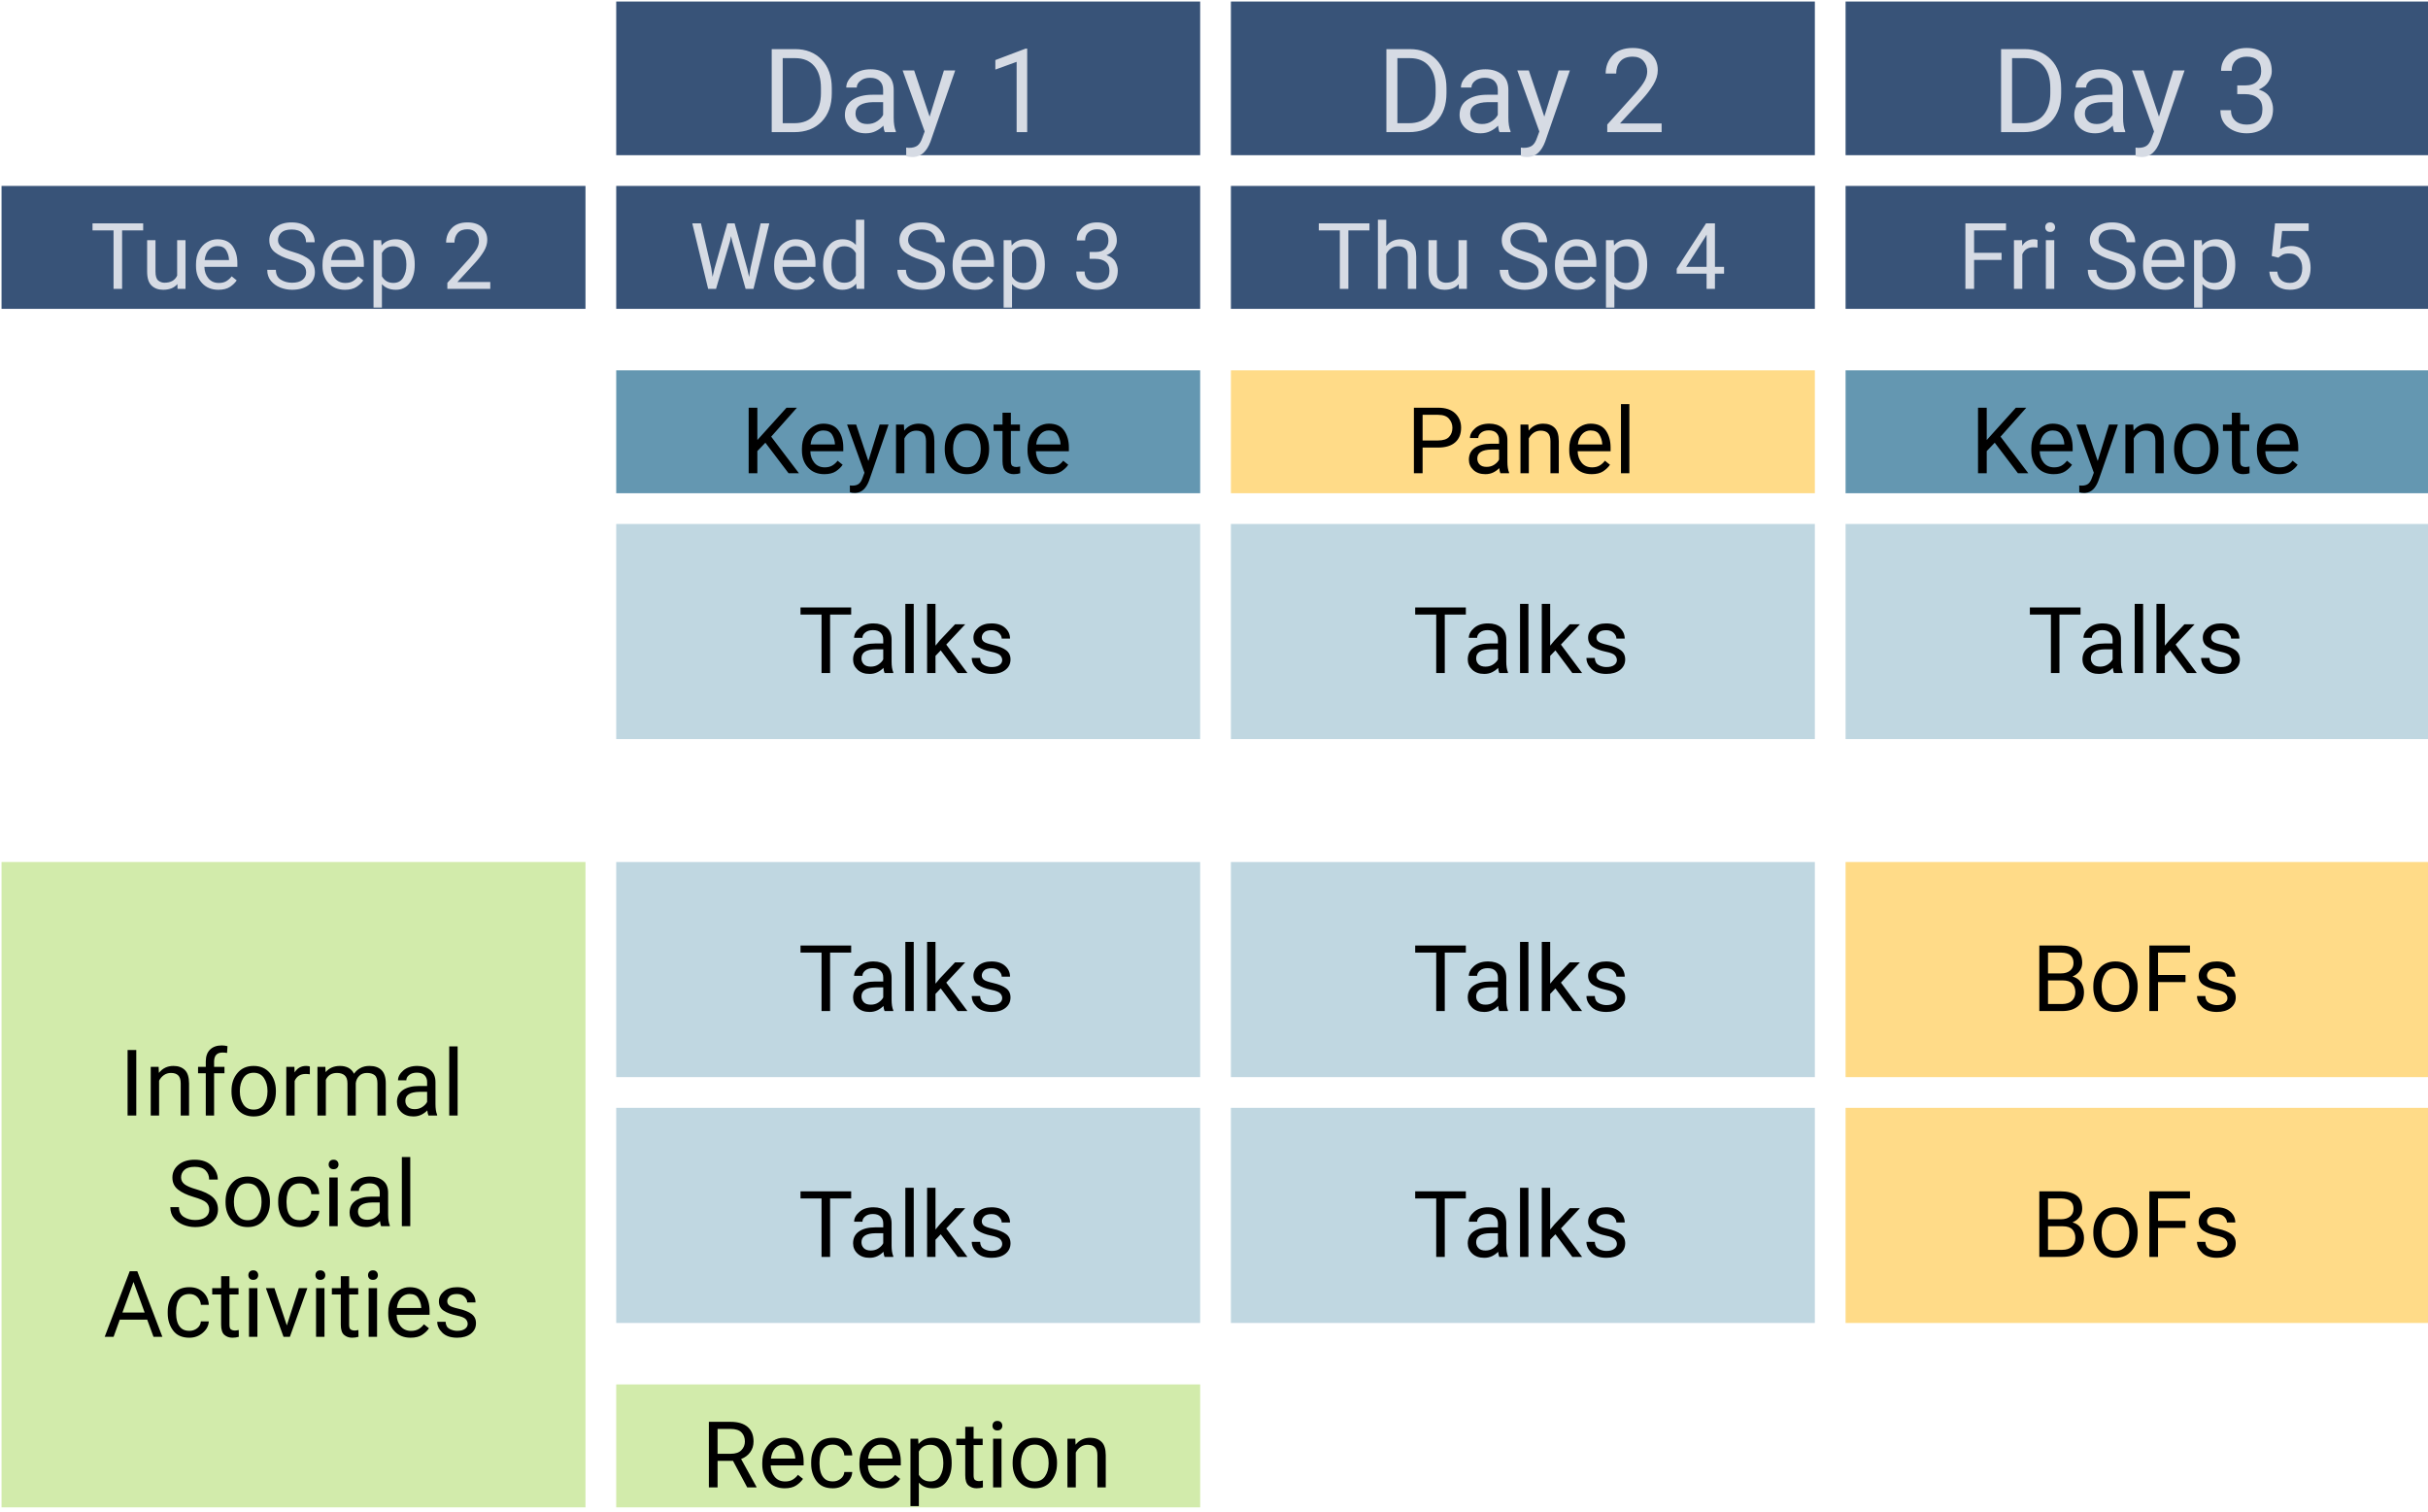
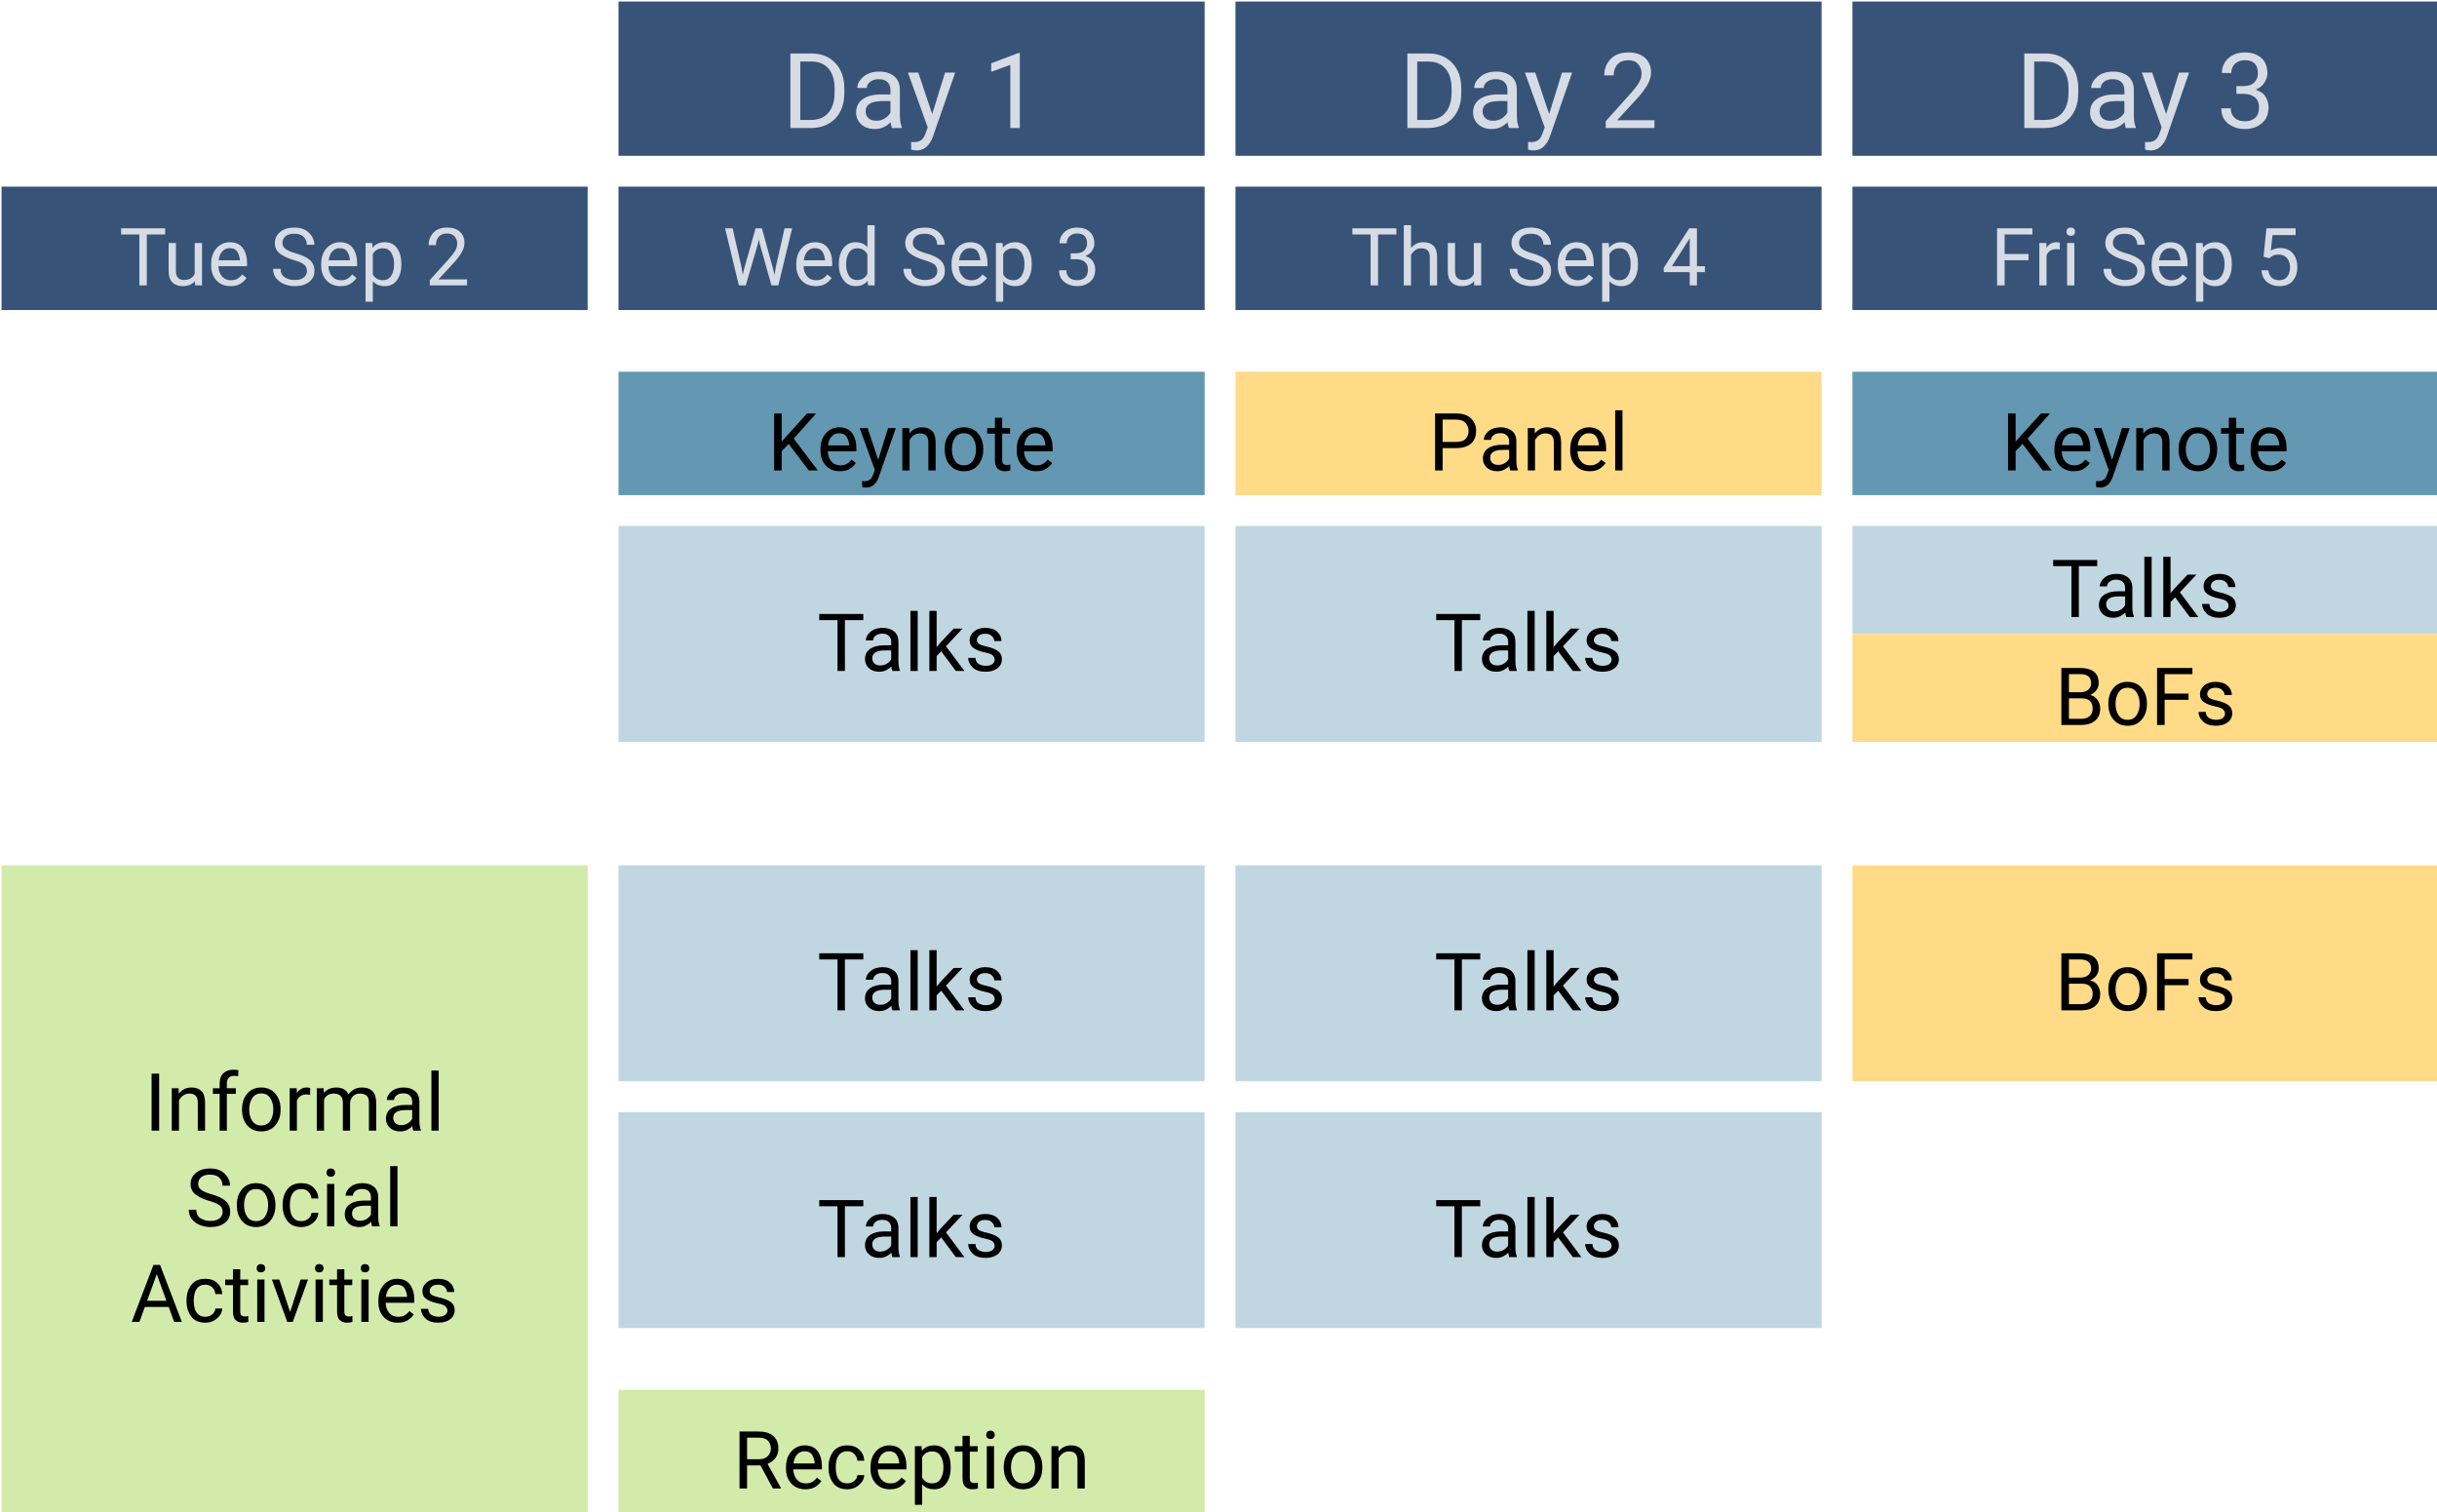
- <svg xmlns="http://www.w3.org/2000/svg" style="background: transparent; background-color: transparent; color-scheme: light dark;" version="1.1" width="790px" height="492px" viewBox="-0.5 -0.5 790 492" content="&lt;mxfile host=&quot;Electron&quot; agent=&quot;Mozilla/5.0 (Macintosh; Intel Mac OS X 10_15_7) AppleWebKit/537.36 (KHTML, like Gecko) draw.io/27.0.9 Chrome/134.0.7.205 Electron/35.4.0 Safari/537.36&quot; scale=&quot;1&quot; border=&quot;0&quot; version=&quot;27.0.9&quot;&gt;&#10;  &lt;diagram name=&quot;Page-1&quot; id=&quot;paY2k2uHaaX1umHqWP7c&quot;&gt;&#10;    &lt;mxGraphModel dx=&quot;970&quot; dy=&quot;716&quot; grid=&quot;1&quot; gridSize=&quot;10&quot; guides=&quot;1&quot; tooltips=&quot;1&quot; connect=&quot;1&quot; arrows=&quot;1&quot; fold=&quot;1&quot; page=&quot;1&quot; pageScale=&quot;1&quot; pageWidth=&quot;827&quot; pageHeight=&quot;1169&quot; math=&quot;0&quot; shadow=&quot;0&quot;&gt;&#10;      &lt;root&gt;&#10;        &lt;mxCell id=&quot;0&quot; /&gt;&#10;        &lt;mxCell id=&quot;1&quot; parent=&quot;0&quot; /&gt;&#10;        &lt;mxCell id=&quot;GaKuWDPM29uswf_1zuqV-1&quot; value=&quot;Keynote&quot; style=&quot;rounded=0;fillColor=light-dark(#6497B1,#447995);fontFamily=roboto;fontStyle=0;fontSize=30;strokeColor=none;&quot; parent=&quot;1&quot; vertex=&quot;1&quot;&gt;&#10;          &lt;mxGeometry x=&quot;440&quot; y=&quot;140&quot; width=&quot;190&quot; height=&quot;40&quot; as=&quot;geometry&quot; /&gt;&#10;        &lt;/mxCell&gt;&#10;        &lt;mxCell id=&quot;GaKuWDPM29uswf_1zuqV-2&quot; value=&quot;Talks&quot; style=&quot;rounded=0;fillColor=light-dark(#C0D7E1,#94BBCC);fontFamily=roboto;fontStyle=0;fontSize=30;strokeColor=none;&quot; parent=&quot;1&quot; vertex=&quot;1&quot;&gt;&#10;          &lt;mxGeometry x=&quot;440&quot; y=&quot;190&quot; width=&quot;190&quot; height=&quot;70&quot; as=&quot;geometry&quot; /&gt;&#10;        &lt;/mxCell&gt;&#10;        &lt;mxCell id=&quot;GaKuWDPM29uswf_1zuqV-4&quot; value=&quot;Panel&quot; style=&quot;rounded=0;fillColor=light-dark(#FFDB88,#FFCA5F);fontFamily=roboto;fontStyle=0;fontSize=30;strokeColor=none;&quot; parent=&quot;1&quot; vertex=&quot;1&quot;&gt;&#10;          &lt;mxGeometry x=&quot;640&quot; y=&quot;140&quot; width=&quot;190&quot; height=&quot;40&quot; as=&quot;geometry&quot; /&gt;&#10;        &lt;/mxCell&gt;&#10;        &lt;mxCell id=&quot;GaKuWDPM29uswf_1zuqV-5&quot; value=&quot;Talks&quot; style=&quot;rounded=0;fillColor=light-dark(#C0D7E1,#94BBCC);fontFamily=roboto;fontStyle=0;fontSize=30;strokeColor=none;&quot; parent=&quot;1&quot; vertex=&quot;1&quot;&gt;&#10;          &lt;mxGeometry x=&quot;440&quot; y=&quot;300&quot; width=&quot;190&quot; height=&quot;70&quot; as=&quot;geometry&quot; /&gt;&#10;        &lt;/mxCell&gt;&#10;        &lt;mxCell id=&quot;GaKuWDPM29uswf_1zuqV-6&quot; value=&quot;Talks&quot; style=&quot;rounded=0;fillColor=light-dark(#C0D7E1,#94BBCC);fontFamily=roboto;fontStyle=0;fontSize=30;strokeColor=none;&quot; parent=&quot;1&quot; vertex=&quot;1&quot;&gt;&#10;          &lt;mxGeometry x=&quot;440&quot; y=&quot;380&quot; width=&quot;190&quot; height=&quot;70&quot; as=&quot;geometry&quot; /&gt;&#10;        &lt;/mxCell&gt;&#10;        &lt;mxCell id=&quot;GaKuWDPM29uswf_1zuqV-7&quot; value=&quot;Reception&quot; style=&quot;rounded=0;fillColor=light-dark(#D2EBAB,#96CA50);fontFamily=roboto;fontStyle=0;fontSize=30;strokeColor=none;&quot; parent=&quot;1&quot; vertex=&quot;1&quot;&gt;&#10;          &lt;mxGeometry x=&quot;440&quot; y=&quot;470&quot; width=&quot;190&quot; height=&quot;40&quot; as=&quot;geometry&quot; /&gt;&#10;        &lt;/mxCell&gt;&#10;        &lt;mxCell id=&quot;GaKuWDPM29uswf_1zuqV-9&quot; value=&quot;Talks&quot; style=&quot;rounded=0;fillColor=light-dark(#C0D7E1,#94BBCC);fontFamily=roboto;fontStyle=0;fontSize=30;strokeColor=none;&quot; parent=&quot;1&quot; vertex=&quot;1&quot;&gt;&#10;          &lt;mxGeometry x=&quot;640&quot; y=&quot;300&quot; width=&quot;190&quot; height=&quot;70&quot; as=&quot;geometry&quot; /&gt;&#10;        &lt;/mxCell&gt;&#10;        &lt;mxCell id=&quot;GaKuWDPM29uswf_1zuqV-10&quot; value=&quot;Talks&quot; style=&quot;rounded=0;fillColor=light-dark(#C0D7E1,#94BBCC);fontFamily=roboto;fontStyle=0;fontSize=30;strokeColor=none;&quot; parent=&quot;1&quot; vertex=&quot;1&quot;&gt;&#10;          &lt;mxGeometry x=&quot;640&quot; y=&quot;380&quot; width=&quot;190&quot; height=&quot;70&quot; as=&quot;geometry&quot; /&gt;&#10;        &lt;/mxCell&gt;&#10;        &lt;mxCell id=&quot;GaKuWDPM29uswf_1zuqV-11&quot; value=&quot;Talks&quot; style=&quot;rounded=0;fillColor=light-dark(#C0D7E1,#94BBCC);fontFamily=roboto;fontStyle=0;fontSize=30;strokeColor=none;&quot; parent=&quot;1&quot; vertex=&quot;1&quot;&gt;&#10;          &lt;mxGeometry x=&quot;640&quot; y=&quot;190&quot; width=&quot;190&quot; height=&quot;70&quot; as=&quot;geometry&quot; /&gt;&#10;        &lt;/mxCell&gt;&#10;        &lt;mxCell id=&quot;GaKuWDPM29uswf_1zuqV-13&quot; value=&quot;Talks&quot; style=&quot;rounded=0;fillColor=light-dark(#C0D7E1,#94BBCC);fontFamily=roboto;fontStyle=0;fontSize=30;strokeColor=none;&quot; parent=&quot;1&quot; vertex=&quot;1&quot;&gt;&#10;          &lt;mxGeometry x=&quot;840&quot; y=&quot;190&quot; width=&quot;190&quot; height=&quot;70&quot; as=&quot;geometry&quot; /&gt;&#10;        &lt;/mxCell&gt;&#10;        &lt;mxCell id=&quot;GaKuWDPM29uswf_1zuqV-14&quot; value=&quot;BoFs&quot; style=&quot;rounded=0;fillColor=light-dark(#FFDB88,#FFCA5F);fontFamily=roboto;fontStyle=0;fontSize=30;strokeColor=none;&quot; parent=&quot;1&quot; vertex=&quot;1&quot;&gt;&#10;          &lt;mxGeometry x=&quot;840&quot; y=&quot;300&quot; width=&quot;190&quot; height=&quot;70&quot; as=&quot;geometry&quot; /&gt;&#10;        &lt;/mxCell&gt;&#10;        &lt;mxCell id=&quot;GaKuWDPM29uswf_1zuqV-15&quot; value=&quot;BoFs&quot; style=&quot;rounded=0;fillColor=light-dark(#FFDB88,#FFCA5F);fontFamily=roboto;fontStyle=0;fontSize=30;strokeColor=none;&quot; parent=&quot;1&quot; vertex=&quot;1&quot;&gt;&#10;          &lt;mxGeometry x=&quot;840&quot; y=&quot;380&quot; width=&quot;190&quot; height=&quot;70&quot; as=&quot;geometry&quot; /&gt;&#10;        &lt;/mxCell&gt;&#10;        &lt;mxCell id=&quot;GaKuWDPM29uswf_1zuqV-16&quot; value=&quot;Wed Sep 3&quot; style=&quot;rounded=0;fillColor=light-dark(#385378,#385378);fontFamily=roboto;fontStyle=0;fontSize=30;fontColor=light-dark(#d6dbe4, #ededed);strokeColor=none;&quot; parent=&quot;1&quot; vertex=&quot;1&quot;&gt;&#10;          &lt;mxGeometry x=&quot;440&quot; y=&quot;80&quot; width=&quot;190&quot; height=&quot;40&quot; as=&quot;geometry&quot; /&gt;&#10;        &lt;/mxCell&gt;&#10;        &lt;mxCell id=&quot;GaKuWDPM29uswf_1zuqV-21&quot; value=&quot;Tue Sep 2&quot; style=&quot;rounded=0;fillColor=light-dark(#385378,#385378);fontFamily=roboto;fontStyle=0;fontSize=30;fontColor=light-dark(#d6dbe4, #ededed);strokeColor=none;&quot; parent=&quot;1&quot; vertex=&quot;1&quot;&gt;&#10;          &lt;mxGeometry x=&quot;240&quot; y=&quot;80&quot; width=&quot;190&quot; height=&quot;40&quot; as=&quot;geometry&quot; /&gt;&#10;        &lt;/mxCell&gt;&#10;        &lt;mxCell id=&quot;GaKuWDPM29uswf_1zuqV-23&quot; value=&quot;Thu Sep 4&quot; style=&quot;rounded=0;fillColor=light-dark(#385378,#385378);fontFamily=roboto;fontStyle=0;fontSize=30;fontColor=light-dark(#d6dbe4, #ededed);strokeColor=none;&quot; parent=&quot;1&quot; vertex=&quot;1&quot;&gt;&#10;          &lt;mxGeometry x=&quot;640&quot; y=&quot;80&quot; width=&quot;190&quot; height=&quot;40&quot; as=&quot;geometry&quot; /&gt;&#10;        &lt;/mxCell&gt;&#10;        &lt;mxCell id=&quot;GaKuWDPM29uswf_1zuqV-24&quot; value=&quot;Fri Sep 5&quot; style=&quot;rounded=0;fillColor=light-dark(#385378,#385378);fontFamily=roboto;fontStyle=0;fontSize=30;fontColor=light-dark(#d6dbe4, #ededed);strokeColor=none;&quot; parent=&quot;1&quot; vertex=&quot;1&quot;&gt;&#10;          &lt;mxGeometry x=&quot;840&quot; y=&quot;80&quot; width=&quot;190&quot; height=&quot;40&quot; as=&quot;geometry&quot; /&gt;&#10;        &lt;/mxCell&gt;&#10;        &lt;mxCell id=&quot;GaKuWDPM29uswf_1zuqV-26&quot; value=&quot;Informal&amp;#xa;Social&amp;#xa;Activities&quot; style=&quot;rounded=0;fillColor=light-dark(#D2EBAB,#96CA50);fontFamily=roboto;fontStyle=0;fontSize=30;strokeColor=none;&quot; parent=&quot;1&quot; vertex=&quot;1&quot;&gt;&#10;          &lt;mxGeometry x=&quot;240&quot; y=&quot;300&quot; width=&quot;190&quot; height=&quot;210&quot; as=&quot;geometry&quot; /&gt;&#10;        &lt;/mxCell&gt;&#10;        &lt;mxCell id=&quot;GaKuWDPM29uswf_1zuqV-29&quot; value=&quot;Keynote&quot; style=&quot;rounded=0;fillColor=light-dark(#6497B1,#447995);fontFamily=roboto;fontStyle=0;fontSize=30;strokeColor=none;&quot; parent=&quot;1&quot; vertex=&quot;1&quot;&gt;&#10;          &lt;mxGeometry x=&quot;840&quot; y=&quot;140&quot; width=&quot;190&quot; height=&quot;40&quot; as=&quot;geometry&quot; /&gt;&#10;        &lt;/mxCell&gt;&#10;        &lt;mxCell id=&quot;GaKuWDPM29uswf_1zuqV-30&quot; value=&quot;Day 1&quot; style=&quot;rounded=0;fillColor=light-dark(#385378,#385378);fontFamily=roboto;fontStyle=0;fontSize=38;fontColor=light-dark(#d6dbe4, #ededed);strokeColor=none;&quot; parent=&quot;1&quot; vertex=&quot;1&quot;&gt;&#10;          &lt;mxGeometry x=&quot;440&quot; y=&quot;20&quot; width=&quot;190&quot; height=&quot;50&quot; as=&quot;geometry&quot; /&gt;&#10;        &lt;/mxCell&gt;&#10;        &lt;mxCell id=&quot;GaKuWDPM29uswf_1zuqV-31&quot; value=&quot;Day 2&quot; style=&quot;rounded=0;fillColor=light-dark(#385378,#385378);fontFamily=roboto;fontStyle=0;fontSize=38;fontColor=light-dark(#d6dbe4, #ededed);strokeColor=none;&quot; parent=&quot;1&quot; vertex=&quot;1&quot;&gt;&#10;          &lt;mxGeometry x=&quot;640&quot; y=&quot;20&quot; width=&quot;190&quot; height=&quot;50&quot; as=&quot;geometry&quot; /&gt;&#10;        &lt;/mxCell&gt;&#10;        &lt;mxCell id=&quot;GaKuWDPM29uswf_1zuqV-32&quot; value=&quot;Day 3&quot; style=&quot;rounded=0;fillColor=light-dark(#385378,#385378);fontFamily=roboto;fontStyle=0;fontSize=38;fontColor=light-dark(#d6dbe4, #ededed);strokeColor=none;&quot; parent=&quot;1&quot; vertex=&quot;1&quot;&gt;&#10;          &lt;mxGeometry x=&quot;840&quot; y=&quot;20&quot; width=&quot;190&quot; height=&quot;50&quot; as=&quot;geometry&quot; /&gt;&#10;        &lt;/mxCell&gt;&#10;      &lt;/root&gt;&#10;    &lt;/mxGraphModel&gt;&#10;  &lt;/diagram&gt;&#10;&lt;/mxfile&gt;&#10;">
+ <svg xmlns="http://www.w3.org/2000/svg" style="background: transparent; background-color: transparent; color-scheme: light dark;" version="1.1" width="790px" height="490px" viewBox="-0.5 -0.5 790 490" content="&lt;mxfile host=&quot;Electron&quot; agent=&quot;Mozilla/5.0 (Macintosh; Intel Mac OS X 10_15_7) AppleWebKit/537.36 (KHTML, like Gecko) draw.io/28.0.6 Chrome/138.0.72.100 Electron/37.2.3 Safari/537.36&quot; scale=&quot;1&quot; border=&quot;0&quot; version=&quot;28.0.6&quot;&gt;&#10;  &lt;diagram name=&quot;Page-1&quot; id=&quot;paY2k2uHaaX1umHqWP7c&quot;&gt;&#10;    &lt;mxGraphModel dx=&quot;970&quot; dy=&quot;716&quot; grid=&quot;1&quot; gridSize=&quot;10&quot; guides=&quot;1&quot; tooltips=&quot;1&quot; connect=&quot;1&quot; arrows=&quot;1&quot; fold=&quot;1&quot; page=&quot;1&quot; pageScale=&quot;1&quot; pageWidth=&quot;827&quot; pageHeight=&quot;1169&quot; math=&quot;0&quot; shadow=&quot;0&quot;&gt;&#10;      &lt;root&gt;&#10;        &lt;mxCell id=&quot;0&quot; /&gt;&#10;        &lt;mxCell id=&quot;1&quot; parent=&quot;0&quot; /&gt;&#10;        &lt;mxCell id=&quot;GaKuWDPM29uswf_1zuqV-1&quot; value=&quot;Keynote&quot; style=&quot;rounded=0;fillColor=light-dark(#6497B1,#447995);fontFamily=roboto;fontStyle=0;fontSize=26;strokeColor=none;&quot; parent=&quot;1&quot; vertex=&quot;1&quot;&gt;&#10;          &lt;mxGeometry x=&quot;440&quot; y=&quot;140&quot; width=&quot;190&quot; height=&quot;40&quot; as=&quot;geometry&quot; /&gt;&#10;        &lt;/mxCell&gt;&#10;        &lt;mxCell id=&quot;GaKuWDPM29uswf_1zuqV-2&quot; value=&quot;Talks&quot; style=&quot;rounded=0;fillColor=light-dark(#C0D7E1,#94BBCC);fontFamily=roboto;fontStyle=0;fontSize=26;strokeColor=none;&quot; parent=&quot;1&quot; vertex=&quot;1&quot;&gt;&#10;          &lt;mxGeometry x=&quot;440&quot; y=&quot;190&quot; width=&quot;190&quot; height=&quot;70&quot; as=&quot;geometry&quot; /&gt;&#10;        &lt;/mxCell&gt;&#10;        &lt;mxCell id=&quot;GaKuWDPM29uswf_1zuqV-4&quot; value=&quot;Panel&quot; style=&quot;rounded=0;fillColor=light-dark(#FFDB88,#FFCA5F);fontFamily=roboto;fontStyle=0;fontSize=26;strokeColor=none;&quot; parent=&quot;1&quot; vertex=&quot;1&quot;&gt;&#10;          &lt;mxGeometry x=&quot;640&quot; y=&quot;140&quot; width=&quot;190&quot; height=&quot;40&quot; as=&quot;geometry&quot; /&gt;&#10;        &lt;/mxCell&gt;&#10;        &lt;mxCell id=&quot;GaKuWDPM29uswf_1zuqV-5&quot; value=&quot;Talks&quot; style=&quot;rounded=0;fillColor=light-dark(#C0D7E1,#94BBCC);fontFamily=roboto;fontStyle=0;fontSize=26;strokeColor=none;&quot; parent=&quot;1&quot; vertex=&quot;1&quot;&gt;&#10;          &lt;mxGeometry x=&quot;440&quot; y=&quot;300&quot; width=&quot;190&quot; height=&quot;70&quot; as=&quot;geometry&quot; /&gt;&#10;        &lt;/mxCell&gt;&#10;        &lt;mxCell id=&quot;GaKuWDPM29uswf_1zuqV-6&quot; value=&quot;Talks&quot; style=&quot;rounded=0;fillColor=light-dark(#C0D7E1,#94BBCC);fontFamily=roboto;fontStyle=0;fontSize=26;strokeColor=none;&quot; parent=&quot;1&quot; vertex=&quot;1&quot;&gt;&#10;          &lt;mxGeometry x=&quot;440&quot; y=&quot;380&quot; width=&quot;190&quot; height=&quot;70&quot; as=&quot;geometry&quot; /&gt;&#10;        &lt;/mxCell&gt;&#10;        &lt;mxCell id=&quot;GaKuWDPM29uswf_1zuqV-7&quot; value=&quot;Reception&quot; style=&quot;rounded=0;fillColor=light-dark(#D2EBAB,#96CA50);fontFamily=roboto;fontStyle=0;fontSize=26;strokeColor=none;&quot; parent=&quot;1&quot; vertex=&quot;1&quot;&gt;&#10;          &lt;mxGeometry x=&quot;440&quot; y=&quot;470&quot; width=&quot;190&quot; height=&quot;40&quot; as=&quot;geometry&quot; /&gt;&#10;        &lt;/mxCell&gt;&#10;        &lt;mxCell id=&quot;GaKuWDPM29uswf_1zuqV-9&quot; value=&quot;Talks&quot; style=&quot;rounded=0;fillColor=light-dark(#C0D7E1,#94BBCC);fontFamily=roboto;fontStyle=0;fontSize=26;strokeColor=none;&quot; parent=&quot;1&quot; vertex=&quot;1&quot;&gt;&#10;          &lt;mxGeometry x=&quot;640&quot; y=&quot;300&quot; width=&quot;190&quot; height=&quot;70&quot; as=&quot;geometry&quot; /&gt;&#10;        &lt;/mxCell&gt;&#10;        &lt;mxCell id=&quot;GaKuWDPM29uswf_1zuqV-10&quot; value=&quot;Talks&quot; style=&quot;rounded=0;fillColor=light-dark(#C0D7E1,#94BBCC);fontFamily=roboto;fontStyle=0;fontSize=26;strokeColor=none;&quot; parent=&quot;1&quot; vertex=&quot;1&quot;&gt;&#10;          &lt;mxGeometry x=&quot;640&quot; y=&quot;380&quot; width=&quot;190&quot; height=&quot;70&quot; as=&quot;geometry&quot; /&gt;&#10;        &lt;/mxCell&gt;&#10;        &lt;mxCell id=&quot;GaKuWDPM29uswf_1zuqV-11&quot; value=&quot;Talks&quot; style=&quot;rounded=0;fillColor=light-dark(#C0D7E1,#94BBCC);fontFamily=roboto;fontStyle=0;fontSize=26;strokeColor=none;&quot; parent=&quot;1&quot; vertex=&quot;1&quot;&gt;&#10;          &lt;mxGeometry x=&quot;640&quot; y=&quot;190&quot; width=&quot;190&quot; height=&quot;70&quot; as=&quot;geometry&quot; /&gt;&#10;        &lt;/mxCell&gt;&#10;        &lt;mxCell id=&quot;GaKuWDPM29uswf_1zuqV-13&quot; value=&quot;Talks&quot; style=&quot;rounded=0;fillColor=light-dark(#C0D7E1,#94BBCC);fontFamily=roboto;fontStyle=0;fontSize=26;strokeColor=none;imageAspect=1;resizeHeight=0;&quot; parent=&quot;1&quot; vertex=&quot;1&quot;&gt;&#10;          &lt;mxGeometry x=&quot;840&quot; y=&quot;190&quot; width=&quot;190&quot; height=&quot;35&quot; as=&quot;geometry&quot; /&gt;&#10;        &lt;/mxCell&gt;&#10;        &lt;mxCell id=&quot;GaKuWDPM29uswf_1zuqV-14&quot; value=&quot;BoFs&quot; style=&quot;rounded=0;fillColor=light-dark(#FFDB88,#FFCA5F);fontFamily=roboto;fontStyle=0;fontSize=26;strokeColor=none;&quot; parent=&quot;1&quot; vertex=&quot;1&quot;&gt;&#10;          &lt;mxGeometry x=&quot;840&quot; y=&quot;300&quot; width=&quot;190&quot; height=&quot;70&quot; as=&quot;geometry&quot; /&gt;&#10;        &lt;/mxCell&gt;&#10;        &lt;mxCell id=&quot;GaKuWDPM29uswf_1zuqV-15&quot; value=&quot;BoFs&quot; style=&quot;rounded=0;fillColor=light-dark(#FFDB88,#FFCA5F);fontFamily=roboto;fontStyle=0;fontSize=26;strokeColor=none;&quot; parent=&quot;1&quot; vertex=&quot;1&quot;&gt;&#10;          &lt;mxGeometry x=&quot;840&quot; y=&quot;225&quot; width=&quot;190&quot; height=&quot;35&quot; as=&quot;geometry&quot; /&gt;&#10;        &lt;/mxCell&gt;&#10;        &lt;mxCell id=&quot;GaKuWDPM29uswf_1zuqV-16&quot; value=&quot;Wed Sep 3&quot; style=&quot;rounded=0;fillColor=light-dark(#385378,#385378);fontFamily=roboto;fontStyle=0;fontSize=26;fontColor=light-dark(#d6dbe4, #ededed);strokeColor=none;&quot; parent=&quot;1&quot; vertex=&quot;1&quot;&gt;&#10;          &lt;mxGeometry x=&quot;440&quot; y=&quot;80&quot; width=&quot;190&quot; height=&quot;40&quot; as=&quot;geometry&quot; /&gt;&#10;        &lt;/mxCell&gt;&#10;        &lt;mxCell id=&quot;GaKuWDPM29uswf_1zuqV-21&quot; value=&quot;Tue Sep 2&quot; style=&quot;rounded=0;fillColor=light-dark(#385378,#385378);fontFamily=roboto;fontStyle=0;fontSize=26;fontColor=light-dark(#d6dbe4, #ededed);strokeColor=none;&quot; parent=&quot;1&quot; vertex=&quot;1&quot;&gt;&#10;          &lt;mxGeometry x=&quot;240&quot; y=&quot;80&quot; width=&quot;190&quot; height=&quot;40&quot; as=&quot;geometry&quot; /&gt;&#10;        &lt;/mxCell&gt;&#10;        &lt;mxCell id=&quot;GaKuWDPM29uswf_1zuqV-23&quot; value=&quot;Thu Sep 4&quot; style=&quot;rounded=0;fillColor=light-dark(#385378,#385378);fontFamily=roboto;fontStyle=0;fontSize=26;fontColor=light-dark(#d6dbe4, #ededed);strokeColor=none;&quot; parent=&quot;1&quot; vertex=&quot;1&quot;&gt;&#10;          &lt;mxGeometry x=&quot;640&quot; y=&quot;80&quot; width=&quot;190&quot; height=&quot;40&quot; as=&quot;geometry&quot; /&gt;&#10;        &lt;/mxCell&gt;&#10;        &lt;mxCell id=&quot;GaKuWDPM29uswf_1zuqV-24&quot; value=&quot;Fri Sep 5&quot; style=&quot;rounded=0;fillColor=light-dark(#385378,#385378);fontFamily=roboto;fontStyle=0;fontSize=26;fontColor=light-dark(#d6dbe4, #ededed);strokeColor=none;&quot; parent=&quot;1&quot; vertex=&quot;1&quot;&gt;&#10;          &lt;mxGeometry x=&quot;840&quot; y=&quot;80&quot; width=&quot;190&quot; height=&quot;40&quot; as=&quot;geometry&quot; /&gt;&#10;        &lt;/mxCell&gt;&#10;        &lt;mxCell id=&quot;GaKuWDPM29uswf_1zuqV-26&quot; value=&quot;Informal&amp;#xa;Social&amp;#xa;Activities&quot; style=&quot;rounded=0;fillColor=light-dark(#D2EBAB,#96CA50);fontFamily=roboto;fontStyle=0;fontSize=26;strokeColor=none;&quot; parent=&quot;1&quot; vertex=&quot;1&quot;&gt;&#10;          &lt;mxGeometry x=&quot;240&quot; y=&quot;300&quot; width=&quot;190&quot; height=&quot;210&quot; as=&quot;geometry&quot; /&gt;&#10;        &lt;/mxCell&gt;&#10;        &lt;mxCell id=&quot;GaKuWDPM29uswf_1zuqV-29&quot; value=&quot;Keynote&quot; style=&quot;rounded=0;fillColor=light-dark(#6497B1,#447995);fontFamily=roboto;fontStyle=0;fontSize=26;strokeColor=none;&quot; parent=&quot;1&quot; vertex=&quot;1&quot;&gt;&#10;          &lt;mxGeometry x=&quot;840&quot; y=&quot;140&quot; width=&quot;190&quot; height=&quot;40&quot; as=&quot;geometry&quot; /&gt;&#10;        &lt;/mxCell&gt;&#10;        &lt;mxCell id=&quot;GaKuWDPM29uswf_1zuqV-30&quot; value=&quot;Day 1&quot; style=&quot;rounded=0;fillColor=light-dark(#385378,#385378);fontFamily=roboto;fontStyle=0;fontSize=34;fontColor=light-dark(#d6dbe4, #ededed);strokeColor=none;&quot; parent=&quot;1&quot; vertex=&quot;1&quot;&gt;&#10;          &lt;mxGeometry x=&quot;440&quot; y=&quot;20&quot; width=&quot;190&quot; height=&quot;50&quot; as=&quot;geometry&quot; /&gt;&#10;        &lt;/mxCell&gt;&#10;        &lt;mxCell id=&quot;GaKuWDPM29uswf_1zuqV-31&quot; value=&quot;Day 2&quot; style=&quot;rounded=0;fillColor=light-dark(#385378,#385378);fontFamily=roboto;fontStyle=0;fontSize=34;fontColor=light-dark(#d6dbe4, #ededed);strokeColor=none;&quot; parent=&quot;1&quot; vertex=&quot;1&quot;&gt;&#10;          &lt;mxGeometry x=&quot;640&quot; y=&quot;20&quot; width=&quot;190&quot; height=&quot;50&quot; as=&quot;geometry&quot; /&gt;&#10;        &lt;/mxCell&gt;&#10;        &lt;mxCell id=&quot;GaKuWDPM29uswf_1zuqV-32&quot; value=&quot;Day 3&quot; style=&quot;rounded=0;fillColor=light-dark(#385378,#385378);fontFamily=roboto;fontStyle=0;fontSize=34;fontColor=light-dark(#d6dbe4, #ededed);strokeColor=none;&quot; parent=&quot;1&quot; vertex=&quot;1&quot;&gt;&#10;          &lt;mxGeometry x=&quot;840&quot; y=&quot;20&quot; width=&quot;190&quot; height=&quot;50&quot; as=&quot;geometry&quot; /&gt;&#10;        &lt;/mxCell&gt;&#10;      &lt;/root&gt;&#10;    &lt;/mxGraphModel&gt;&#10;  &lt;/diagram&gt;&#10;&lt;/mxfile&gt;&#10;">
  <defs />
  <g>
    <g data-cell-id="0">
      <g data-cell-id="1">
        <g data-cell-id="GaKuWDPM29uswf_1zuqV-1">
          <g>
            <rect x="200" y="120" width="190" height="40" fill="#6497b1" stroke="none" pointer-events="all" style="fill: light-dark(rgb(100, 151, 177), rgb(68, 121, 149));" />
          </g>
          <g>
-             <g fill="#000000" font-family="&quot;roboto&quot;" text-anchor="middle" font-size="30px" style="fill: light-dark(rgb(0, 0, 0), rgb(255, 255, 255));">
-               <text x="294.5" y="153.5">Keynote</text>
+             <g fill="#000000" font-family="roboto" text-anchor="middle" font-size="26px" style="fill: light-dark(rgb(0, 0, 0), rgb(255, 255, 255));">
+               <text x="295" y="152">Keynote</text>
            </g>
          </g>
        </g>
        <g data-cell-id="GaKuWDPM29uswf_1zuqV-2">
          <g>
            <rect x="200" y="170" width="190" height="70" fill="#c0d7e1" stroke="none" pointer-events="all" style="fill: light-dark(rgb(192, 215, 225), rgb(148, 187, 204));" />
          </g>
          <g>
-             <g fill="#000000" font-family="&quot;roboto&quot;" text-anchor="middle" font-size="30px" style="fill: light-dark(rgb(0, 0, 0), rgb(255, 255, 255));">
-               <text x="294.5" y="218.5">Talks</text>
+             <g fill="#000000" font-family="roboto" text-anchor="middle" font-size="26px" style="fill: light-dark(rgb(0, 0, 0), rgb(255, 255, 255));">
+               <text x="295" y="217">Talks</text>
            </g>
          </g>
        </g>
        <g data-cell-id="GaKuWDPM29uswf_1zuqV-4">
          <g>
            <rect x="400" y="120" width="190" height="40" fill="#ffdb88" stroke="none" pointer-events="all" style="fill: light-dark(rgb(255, 219, 136), rgb(255, 202, 95));" />
          </g>
          <g>
-             <g fill="#000000" font-family="&quot;roboto&quot;" text-anchor="middle" font-size="30px" style="fill: light-dark(rgb(0, 0, 0), rgb(255, 255, 255));">
-               <text x="494.5" y="153.5">Panel</text>
+             <g fill="#000000" font-family="roboto" text-anchor="middle" font-size="26px" style="fill: light-dark(rgb(0, 0, 0), rgb(255, 255, 255));">
+               <text x="495" y="152">Panel</text>
            </g>
          </g>
        </g>
        <g data-cell-id="GaKuWDPM29uswf_1zuqV-5">
          <g>
            <rect x="200" y="280" width="190" height="70" fill="#c0d7e1" stroke="none" pointer-events="all" style="fill: light-dark(rgb(192, 215, 225), rgb(148, 187, 204));" />
          </g>
          <g>
-             <g fill="#000000" font-family="&quot;roboto&quot;" text-anchor="middle" font-size="30px" style="fill: light-dark(rgb(0, 0, 0), rgb(255, 255, 255));">
-               <text x="294.5" y="328.5">Talks</text>
+             <g fill="#000000" font-family="roboto" text-anchor="middle" font-size="26px" style="fill: light-dark(rgb(0, 0, 0), rgb(255, 255, 255));">
+               <text x="295" y="327">Talks</text>
            </g>
          </g>
        </g>
        <g data-cell-id="GaKuWDPM29uswf_1zuqV-6">
          <g>
            <rect x="200" y="360" width="190" height="70" fill="#c0d7e1" stroke="none" pointer-events="all" style="fill: light-dark(rgb(192, 215, 225), rgb(148, 187, 204));" />
          </g>
          <g>
-             <g fill="#000000" font-family="&quot;roboto&quot;" text-anchor="middle" font-size="30px" style="fill: light-dark(rgb(0, 0, 0), rgb(255, 255, 255));">
-               <text x="294.5" y="408.5">Talks</text>
+             <g fill="#000000" font-family="roboto" text-anchor="middle" font-size="26px" style="fill: light-dark(rgb(0, 0, 0), rgb(255, 255, 255));">
+               <text x="295" y="407">Talks</text>
            </g>
          </g>
        </g>
        <g data-cell-id="GaKuWDPM29uswf_1zuqV-7">
          <g>
            <rect x="200" y="450" width="190" height="40" fill="#d2ebab" stroke="none" pointer-events="all" style="fill: light-dark(rgb(210, 235, 171), rgb(150, 202, 80));" />
          </g>
          <g>
-             <g fill="#000000" font-family="&quot;roboto&quot;" text-anchor="middle" font-size="30px" style="fill: light-dark(rgb(0, 0, 0), rgb(255, 255, 255));">
-               <text x="294.5" y="483.5">Reception</text>
+             <g fill="#000000" font-family="roboto" text-anchor="middle" font-size="26px" style="fill: light-dark(rgb(0, 0, 0), rgb(255, 255, 255));">
+               <text x="295" y="482">Reception</text>
            </g>
          </g>
        </g>
        <g data-cell-id="GaKuWDPM29uswf_1zuqV-9">
          <g>
            <rect x="400" y="280" width="190" height="70" fill="#c0d7e1" stroke="none" pointer-events="all" style="fill: light-dark(rgb(192, 215, 225), rgb(148, 187, 204));" />
          </g>
          <g>
-             <g fill="#000000" font-family="&quot;roboto&quot;" text-anchor="middle" font-size="30px" style="fill: light-dark(rgb(0, 0, 0), rgb(255, 255, 255));">
-               <text x="494.5" y="328.5">Talks</text>
+             <g fill="#000000" font-family="roboto" text-anchor="middle" font-size="26px" style="fill: light-dark(rgb(0, 0, 0), rgb(255, 255, 255));">
+               <text x="495" y="327">Talks</text>
            </g>
          </g>
        </g>
        <g data-cell-id="GaKuWDPM29uswf_1zuqV-10">
          <g>
            <rect x="400" y="360" width="190" height="70" fill="#c0d7e1" stroke="none" pointer-events="all" style="fill: light-dark(rgb(192, 215, 225), rgb(148, 187, 204));" />
          </g>
          <g>
-             <g fill="#000000" font-family="&quot;roboto&quot;" text-anchor="middle" font-size="30px" style="fill: light-dark(rgb(0, 0, 0), rgb(255, 255, 255));">
-               <text x="494.5" y="408.5">Talks</text>
+             <g fill="#000000" font-family="roboto" text-anchor="middle" font-size="26px" style="fill: light-dark(rgb(0, 0, 0), rgb(255, 255, 255));">
+               <text x="495" y="407">Talks</text>
            </g>
          </g>
        </g>
        <g data-cell-id="GaKuWDPM29uswf_1zuqV-11">
          <g>
            <rect x="400" y="170" width="190" height="70" fill="#c0d7e1" stroke="none" pointer-events="all" style="fill: light-dark(rgb(192, 215, 225), rgb(148, 187, 204));" />
          </g>
          <g>
-             <g fill="#000000" font-family="&quot;roboto&quot;" text-anchor="middle" font-size="30px" style="fill: light-dark(rgb(0, 0, 0), rgb(255, 255, 255));">
-               <text x="494.5" y="218.5">Talks</text>
+             <g fill="#000000" font-family="roboto" text-anchor="middle" font-size="26px" style="fill: light-dark(rgb(0, 0, 0), rgb(255, 255, 255));">
+               <text x="495" y="217">Talks</text>
            </g>
          </g>
        </g>
        <g data-cell-id="GaKuWDPM29uswf_1zuqV-13">
          <g>
-             <rect x="600" y="170" width="190" height="70" fill="#c0d7e1" stroke="none" pointer-events="all" style="fill: light-dark(rgb(192, 215, 225), rgb(148, 187, 204));" />
-           </g>
-           <g>
-             <g fill="#000000" font-family="&quot;roboto&quot;" text-anchor="middle" font-size="30px" style="fill: light-dark(rgb(0, 0, 0), rgb(255, 255, 255));">
-               <text x="694.5" y="218.5">Talks</text>
+             <rect x="600" y="170" width="190" height="35" fill="#c0d7e1" stroke="none" pointer-events="all" style="fill: light-dark(rgb(192, 215, 225), rgb(148, 187, 204));" />
+           </g>
+           <g>
+             <g fill="#000000" font-family="roboto" text-anchor="middle" font-size="26px" style="fill: light-dark(rgb(0, 0, 0), rgb(255, 255, 255));">
+               <text x="695" y="199.5">Talks</text>
            </g>
          </g>
        </g>
        <g data-cell-id="GaKuWDPM29uswf_1zuqV-14">
          <g>
            <rect x="600" y="280" width="190" height="70" fill="#ffdb88" stroke="none" pointer-events="all" style="fill: light-dark(rgb(255, 219, 136), rgb(255, 202, 95));" />
          </g>
          <g>
-             <g fill="#000000" font-family="&quot;roboto&quot;" text-anchor="middle" font-size="30px" style="fill: light-dark(rgb(0, 0, 0), rgb(255, 255, 255));">
-               <text x="694.5" y="328.5">BoFs</text>
+             <g fill="#000000" font-family="roboto" text-anchor="middle" font-size="26px" style="fill: light-dark(rgb(0, 0, 0), rgb(255, 255, 255));">
+               <text x="695" y="327">BoFs</text>
            </g>
          </g>
        </g>
        <g data-cell-id="GaKuWDPM29uswf_1zuqV-15">
          <g>
-             <rect x="600" y="360" width="190" height="70" fill="#ffdb88" stroke="none" pointer-events="all" style="fill: light-dark(rgb(255, 219, 136), rgb(255, 202, 95));" />
-           </g>
-           <g>
-             <g fill="#000000" font-family="&quot;roboto&quot;" text-anchor="middle" font-size="30px" style="fill: light-dark(rgb(0, 0, 0), rgb(255, 255, 255));">
-               <text x="694.5" y="408.5">BoFs</text>
+             <rect x="600" y="205" width="190" height="35" fill="#ffdb88" stroke="none" pointer-events="all" style="fill: light-dark(rgb(255, 219, 136), rgb(255, 202, 95));" />
+           </g>
+           <g>
+             <g fill="#000000" font-family="roboto" text-anchor="middle" font-size="26px" style="fill: light-dark(rgb(0, 0, 0), rgb(255, 255, 255));">
+               <text x="695" y="234.5">BoFs</text>
            </g>
          </g>
        </g>
        <g data-cell-id="GaKuWDPM29uswf_1zuqV-16">
          <g>
            <rect x="200" y="60" width="190" height="40" fill="#385378" stroke="none" pointer-events="all" style="fill: rgb(56, 83, 120);" />
          </g>
          <g>
-             <g fill="#d6dbe4" font-family="&quot;roboto&quot;" text-anchor="middle" font-size="30px" style="fill: light-dark(rgb(214, 219, 228), rgb(237, 237, 237));">
-               <text x="294.5" y="93.5">Wed Sep 3</text>
+             <g fill="#d6dbe4" font-family="roboto" text-anchor="middle" font-size="26px" style="fill: light-dark(rgb(214, 219, 228), rgb(237, 237, 237));">
+               <text x="295" y="92">Wed Sep 3</text>
            </g>
          </g>
        </g>
        <g data-cell-id="GaKuWDPM29uswf_1zuqV-21">
          <g>
            <rect x="0" y="60" width="190" height="40" fill="#385378" stroke="none" pointer-events="all" style="fill: rgb(56, 83, 120);" />
          </g>
          <g>
-             <g fill="#d6dbe4" font-family="&quot;roboto&quot;" text-anchor="middle" font-size="30px" style="fill: light-dark(rgb(214, 219, 228), rgb(237, 237, 237));">
-               <text x="94.5" y="93.5">Tue Sep 2</text>
+             <g fill="#d6dbe4" font-family="roboto" text-anchor="middle" font-size="26px" style="fill: light-dark(rgb(214, 219, 228), rgb(237, 237, 237));">
+               <text x="95" y="92">Tue Sep 2</text>
            </g>
          </g>
        </g>
        <g data-cell-id="GaKuWDPM29uswf_1zuqV-23">
          <g>
            <rect x="400" y="60" width="190" height="40" fill="#385378" stroke="none" pointer-events="all" style="fill: rgb(56, 83, 120);" />
          </g>
          <g>
-             <g fill="#d6dbe4" font-family="&quot;roboto&quot;" text-anchor="middle" font-size="30px" style="fill: light-dark(rgb(214, 219, 228), rgb(237, 237, 237));">
-               <text x="494.5" y="93.5">Thu Sep 4</text>
+             <g fill="#d6dbe4" font-family="roboto" text-anchor="middle" font-size="26px" style="fill: light-dark(rgb(214, 219, 228), rgb(237, 237, 237));">
+               <text x="495" y="92">Thu Sep 4</text>
            </g>
          </g>
        </g>
        <g data-cell-id="GaKuWDPM29uswf_1zuqV-24">
          <g>
            <rect x="600" y="60" width="190" height="40" fill="#385378" stroke="none" pointer-events="all" style="fill: rgb(56, 83, 120);" />
          </g>
          <g>
-             <g fill="#d6dbe4" font-family="&quot;roboto&quot;" text-anchor="middle" font-size="30px" style="fill: light-dark(rgb(214, 219, 228), rgb(237, 237, 237));">
-               <text x="694.5" y="93.5">Fri Sep 5</text>
+             <g fill="#d6dbe4" font-family="roboto" text-anchor="middle" font-size="26px" style="fill: light-dark(rgb(214, 219, 228), rgb(237, 237, 237));">
+               <text x="695" y="92">Fri Sep 5</text>
            </g>
          </g>
        </g>
        <g data-cell-id="GaKuWDPM29uswf_1zuqV-26">
          <g>
            <rect x="0" y="280" width="190" height="210" fill="#d2ebab" stroke="none" pointer-events="all" style="fill: light-dark(rgb(210, 235, 171), rgb(150, 202, 80));" />
          </g>
          <g>
-             <g fill="#000000" font-family="&quot;roboto&quot;" text-anchor="middle" font-size="30px" style="fill: light-dark(rgb(0, 0, 0), rgb(255, 255, 255));">
-               <text x="94.5" y="362.5">Informal</text>
-               <text x="94.5" y="398.5">Social</text>
-               <text x="94.5" y="434.5">Activities</text>
+             <g fill="#000000" font-family="roboto" text-anchor="middle" font-size="26px" style="fill: light-dark(rgb(0, 0, 0), rgb(255, 255, 255));">
+               <text x="95" y="366">Informal</text>
+               <text x="95" y="397">Social</text>
+               <text x="95" y="428">Activities</text>
            </g>
          </g>
        </g>
        <g data-cell-id="GaKuWDPM29uswf_1zuqV-29">
          <g>
            <rect x="600" y="120" width="190" height="40" fill="#6497b1" stroke="none" pointer-events="all" style="fill: light-dark(rgb(100, 151, 177), rgb(68, 121, 149));" />
          </g>
          <g>
-             <g fill="#000000" font-family="&quot;roboto&quot;" text-anchor="middle" font-size="30px" style="fill: light-dark(rgb(0, 0, 0), rgb(255, 255, 255));">
-               <text x="694.5" y="153.5">Keynote</text>
+             <g fill="#000000" font-family="roboto" text-anchor="middle" font-size="26px" style="fill: light-dark(rgb(0, 0, 0), rgb(255, 255, 255));">
+               <text x="695" y="152">Keynote</text>
            </g>
          </g>
        </g>
        <g data-cell-id="GaKuWDPM29uswf_1zuqV-30">
          <g>
            <rect x="200" y="0" width="190" height="50" fill="#385378" stroke="none" pointer-events="all" style="fill: rgb(56, 83, 120);" />
          </g>
          <g>
-             <g fill="#d6dbe4" font-family="&quot;roboto&quot;" text-anchor="middle" font-size="38px" style="fill: light-dark(rgb(214, 219, 228), rgb(237, 237, 237));">
-               <text x="294.5" y="42.5">Day 1</text>
+             <g fill="#d6dbe4" font-family="roboto" text-anchor="middle" font-size="34px" style="fill: light-dark(rgb(214, 219, 228), rgb(237, 237, 237));">
+               <text x="295" y="41">Day 1</text>
            </g>
          </g>
        </g>
        <g data-cell-id="GaKuWDPM29uswf_1zuqV-31">
          <g>
            <rect x="400" y="0" width="190" height="50" fill="#385378" stroke="none" pointer-events="all" style="fill: rgb(56, 83, 120);" />
          </g>
          <g>
-             <g fill="#d6dbe4" font-family="&quot;roboto&quot;" text-anchor="middle" font-size="38px" style="fill: light-dark(rgb(214, 219, 228), rgb(237, 237, 237));">
-               <text x="494.5" y="42.5">Day 2</text>
+             <g fill="#d6dbe4" font-family="roboto" text-anchor="middle" font-size="34px" style="fill: light-dark(rgb(214, 219, 228), rgb(237, 237, 237));">
+               <text x="495" y="41">Day 2</text>
            </g>
          </g>
        </g>
        <g data-cell-id="GaKuWDPM29uswf_1zuqV-32">
          <g>
            <rect x="600" y="0" width="190" height="50" fill="#385378" stroke="none" pointer-events="all" style="fill: rgb(56, 83, 120);" />
          </g>
          <g>
-             <g fill="#d6dbe4" font-family="&quot;roboto&quot;" text-anchor="middle" font-size="38px" style="fill: light-dark(rgb(214, 219, 228), rgb(237, 237, 237));">
-               <text x="694.5" y="42.5">Day 3</text>
+             <g fill="#d6dbe4" font-family="roboto" text-anchor="middle" font-size="34px" style="fill: light-dark(rgb(214, 219, 228), rgb(237, 237, 237));">
+               <text x="695" y="41">Day 3</text>
            </g>
          </g>
        </g>
      </g>
    </g>
  </g>
</svg>
